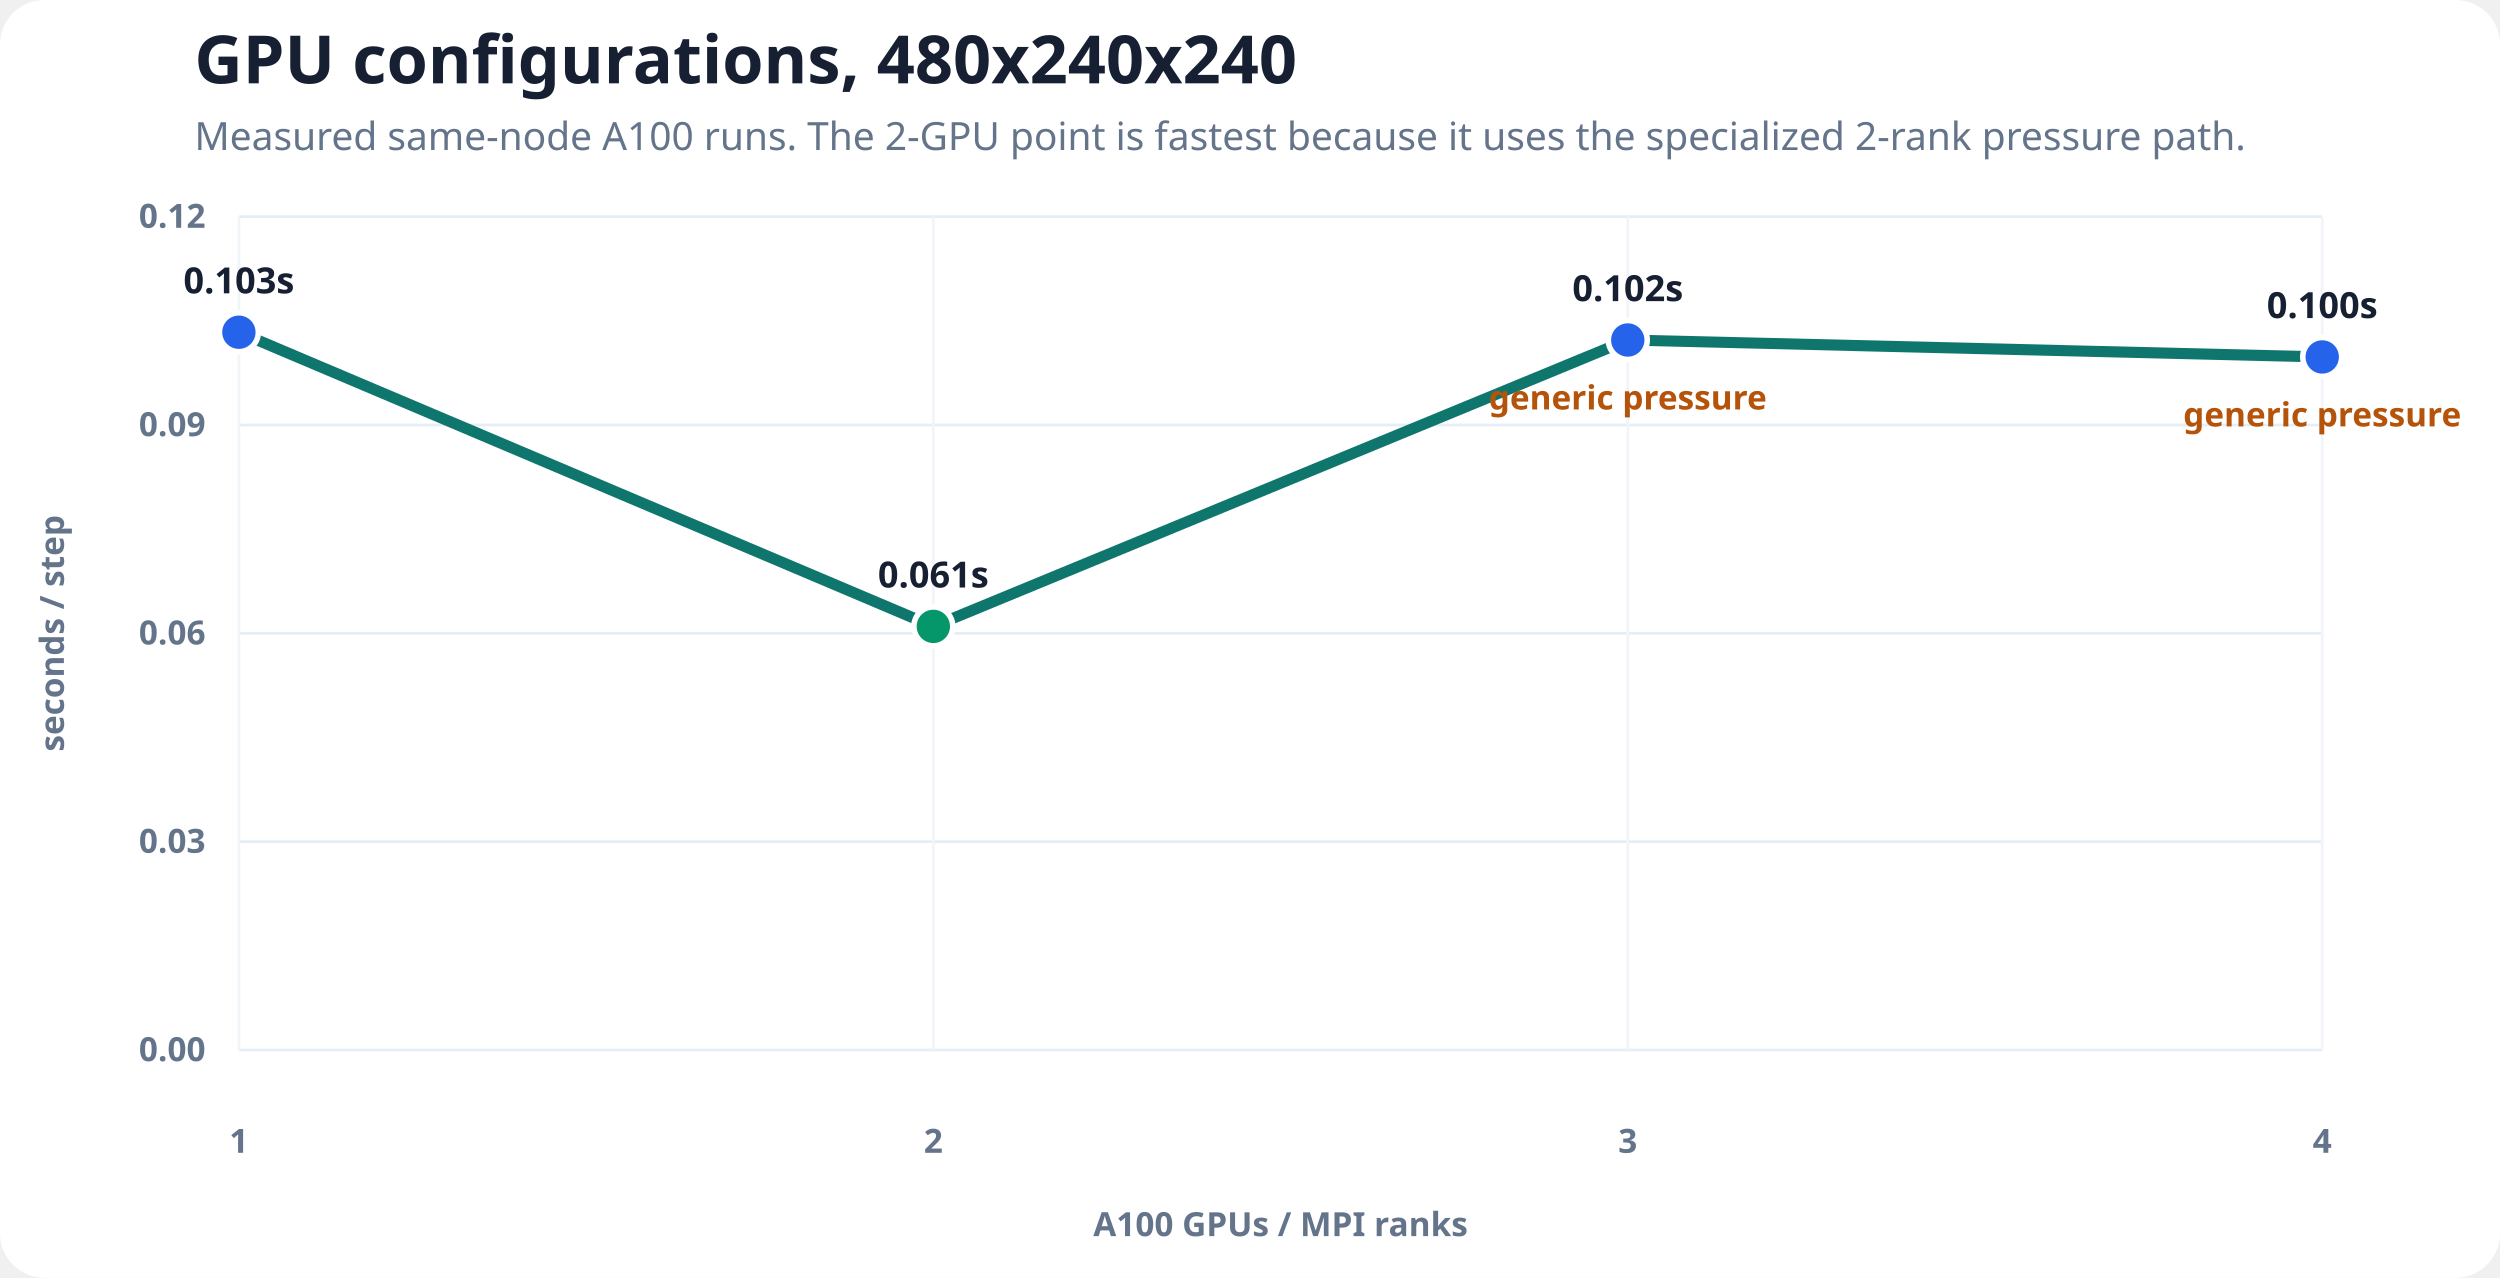
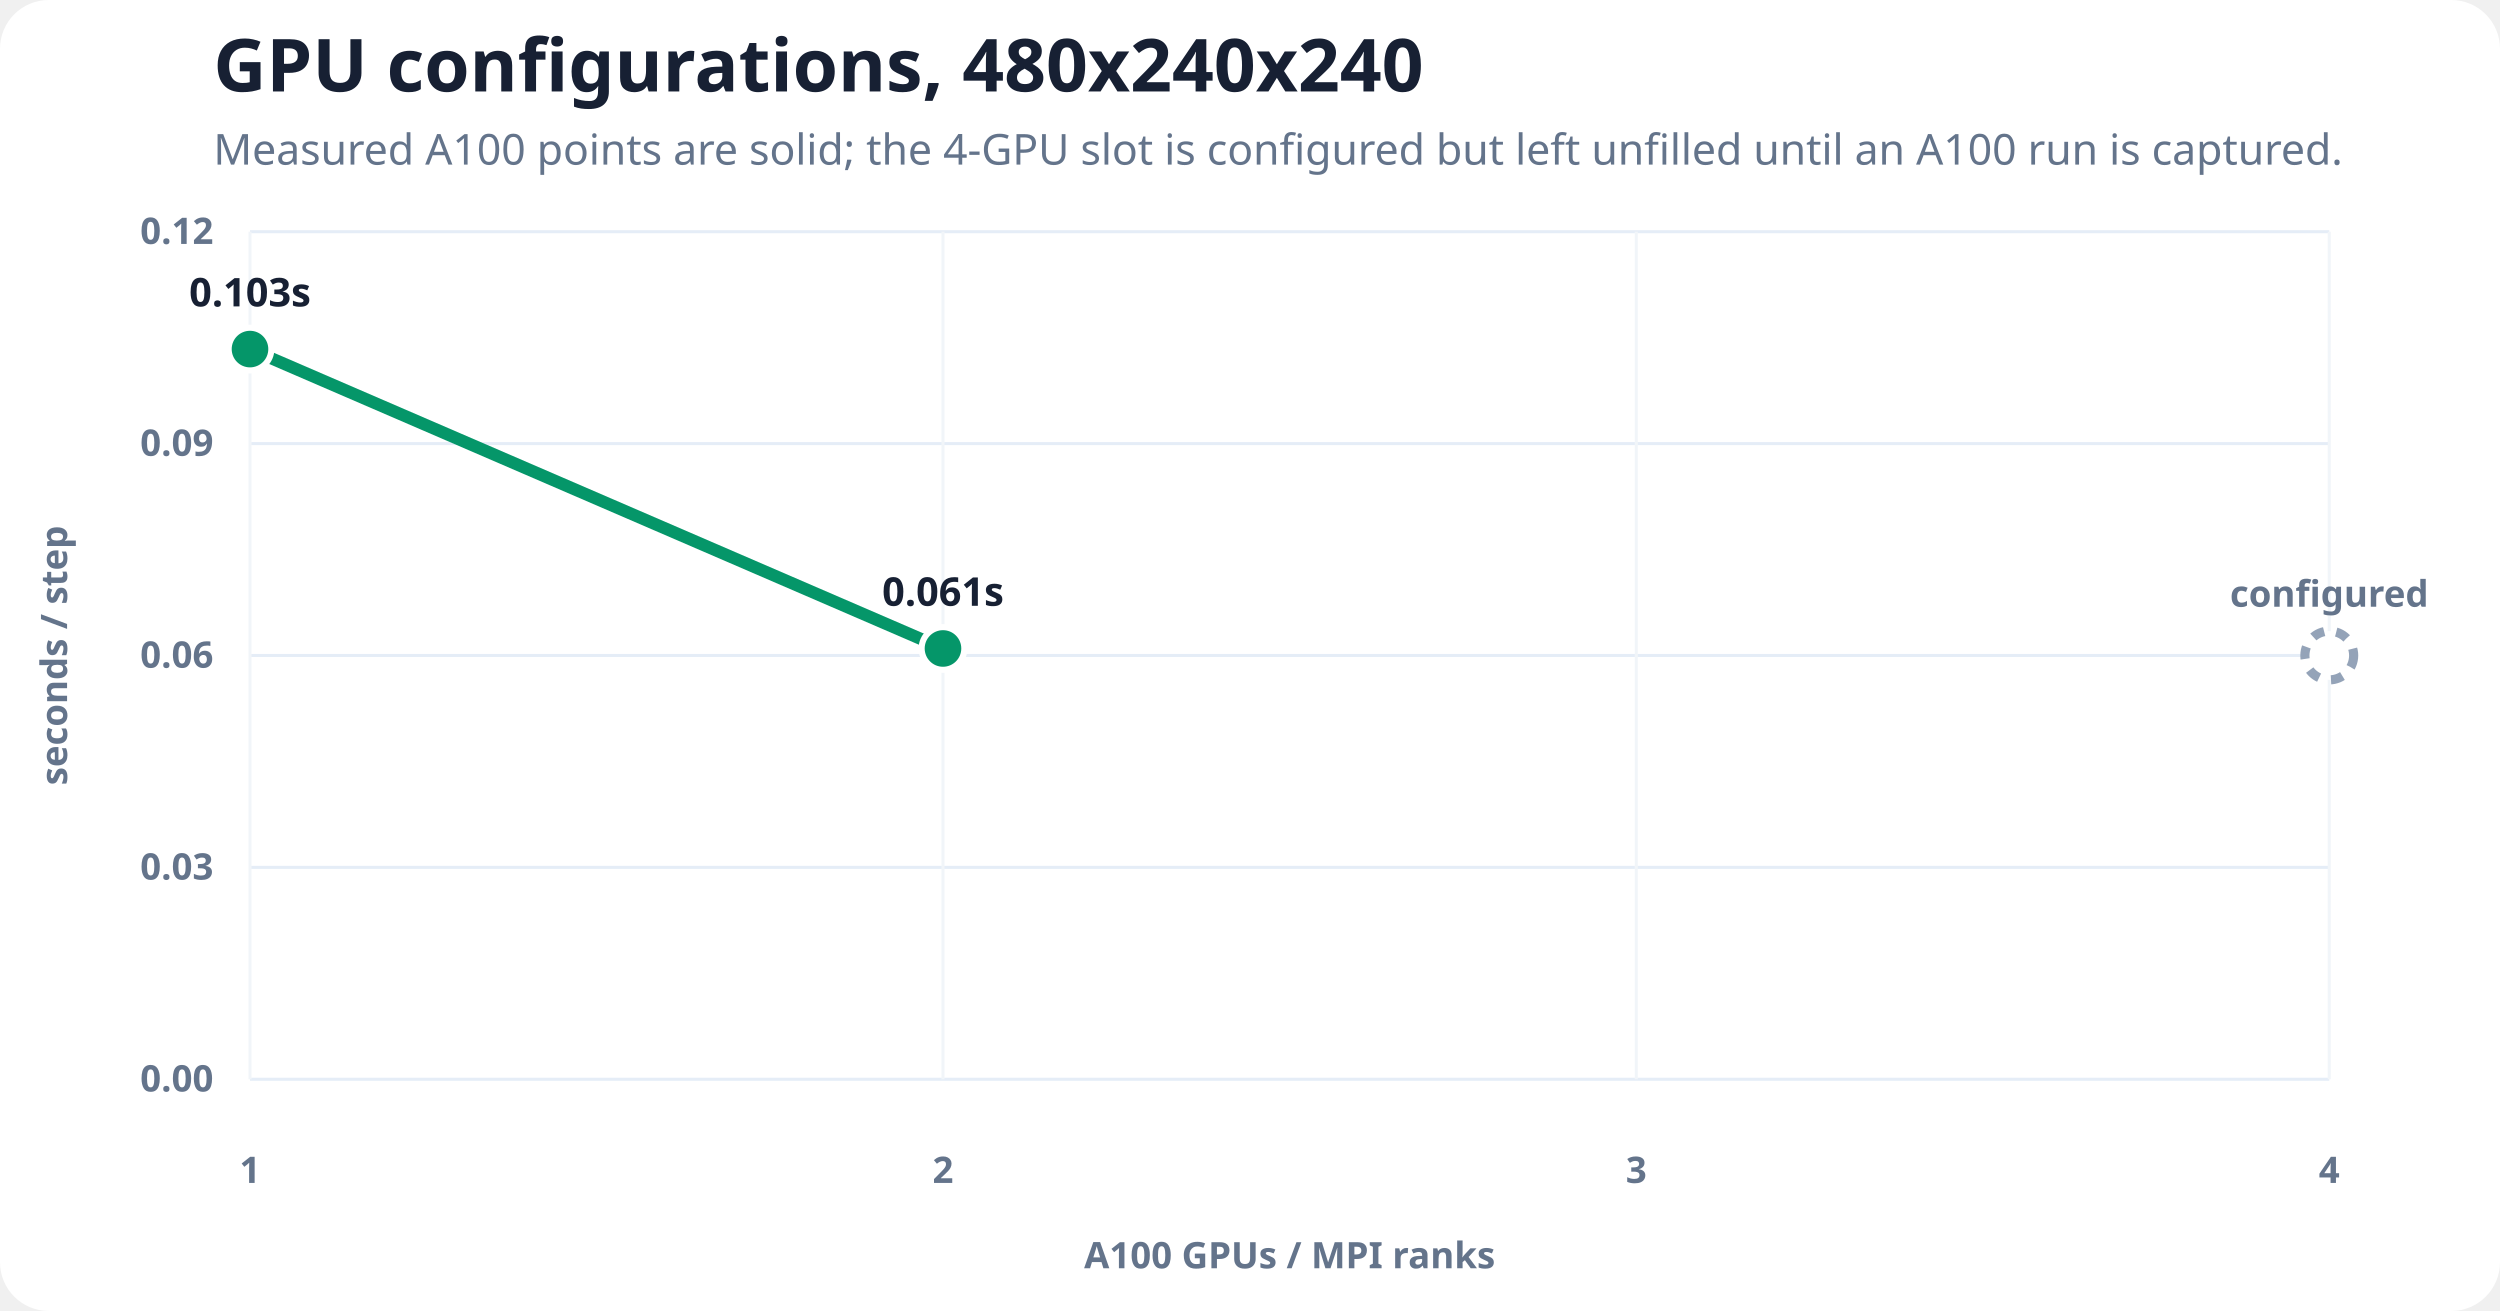
- <svg xmlns="http://www.w3.org/2000/svg" viewBox="0 0 900 460" role="img" aria-labelledby="title desc">
-   <style>.title{font:800 24px system-ui,sans-serif;fill:#172033}.sub{font:500 14px system-ui,sans-serif;fill:#64748b}.axis{font:600 12px system-ui,sans-serif;fill:#64748b}.label{font:700 13px system-ui,sans-serif;fill:#172033}.note{font:650 12px system-ui,sans-serif;fill:#64748b}.warn{font:750 12px system-ui,sans-serif;fill:#b45309}</style>
-   <rect fill="#fff" width="900" height="460" rx="16" />
+ <svg xmlns="http://www.w3.org/2000/svg" viewBox="0 0 820 430" role="img" aria-labelledby="title desc">
+   <style>.title{font:800 24px system-ui,sans-serif;fill:#172033}.sub{font:500 14px system-ui,sans-serif;fill:#64748b}.axis{font:600 12px system-ui,sans-serif;fill:#64748b}.label{font:700 13px system-ui,sans-serif;fill:#172033}.note{font:700 12px system-ui,sans-serif;fill:#64748b}</style>
+   <rect fill="#fff" width="820" height="430" rx="16" />
  <text x="70" y="30" class="title">GPU configurations, 480x240x240</text>
-   <text x="70" y="54" class="sub">Measured same-node A100 runs. The 2-GPU point is fastest because it uses the specialized 2-rank pressure path.</text>
-   <line x1="86" y1="378.0" x2="836" y2="378.0" stroke="#e5edf7" />
-   <text x="74" y="382.0" text-anchor="end" class="axis">0.00</text>
-   <line x1="86" y1="303.0" x2="836" y2="303.0" stroke="#e5edf7" />
-   <text x="74" y="307.0" text-anchor="end" class="axis">0.03</text>
-   <line x1="86" y1="228.0" x2="836" y2="228.0" stroke="#e5edf7" />
-   <text x="74" y="232.0" text-anchor="end" class="axis">0.06</text>
-   <line x1="86" y1="153.0" x2="836" y2="153.0" stroke="#e5edf7" />
-   <text x="74" y="157.0" text-anchor="end" class="axis">0.09</text>
-   <line x1="86" y1="78.0" x2="836" y2="78.0" stroke="#e5edf7" />
-   <text x="74" y="82.0" text-anchor="end" class="axis">0.12</text>
-   <line x1="86.0" y1="78" x2="86.0" y2="378" stroke="#f1f5f9" />
-   <text x="86.0" y="415" text-anchor="middle" class="axis">1</text>
-   <line x1="336.0" y1="78" x2="336.0" y2="378" stroke="#f1f5f9" />
-   <text x="336.0" y="415" text-anchor="middle" class="axis">2</text>
-   <line x1="586.0" y1="78" x2="586.0" y2="378" stroke="#f1f5f9" />
-   <text x="586.0" y="415" text-anchor="middle" class="axis">3</text>
-   <line x1="836.0" y1="78" x2="836.0" y2="378" stroke="#f1f5f9" />
-   <text x="836.0" y="415" text-anchor="middle" class="axis">4</text>
-   <polyline points="86.0,119.6 336.0,225.5 586.0,122.4 836.0,128.5" fill="none" stroke="#0f766e" stroke-width="4" stroke-linejoin="round" stroke-linecap="round" />
-   <circle cx="86.0" cy="119.6" r="7" fill="#2563eb" stroke="#fff" stroke-width="2" />
-   <text x="86.0" y="105.6" text-anchor="middle" class="label">0.103s</text>
-   <circle cx="336.0" cy="225.5" r="7" fill="#059669" stroke="#fff" stroke-width="2" />
-   <text x="336.0" y="211.5" text-anchor="middle" class="label">0.061s</text>
-   <circle cx="586.0" cy="122.4" r="7" fill="#2563eb" stroke="#fff" stroke-width="2" />
-   <text x="586.0" y="108.4" text-anchor="middle" class="label">0.102s</text>
-   <text x="586.0" y="147.4" text-anchor="middle" class="warn">generic pressure</text>
-   <circle cx="836.0" cy="128.5" r="7" fill="#2563eb" stroke="#fff" stroke-width="2" />
-   <text x="836.0" y="114.5" text-anchor="middle" class="label">0.100s</text>
-   <text x="836.0" y="153.5" text-anchor="middle" class="warn">generic pressure</text>
-   <text x="461.0" y="445" text-anchor="middle" class="axis">A100 GPUs / MPI ranks</text>
-   <text x="23" y="228.0" text-anchor="middle" transform="rotate(-90 23 228.0)" class="axis">seconds / step</text>
+   <text x="70" y="54" class="sub">Measured A100 points are solid; the 4-GPU slot is configured but left unfilled until an A100 run is captured.</text>
+   <line x1="82" y1="354.0" x2="764" y2="354.0" stroke="#e5edf7" />
+   <text x="70" y="358.0" text-anchor="end" class="axis">0.00</text>
+   <line x1="82" y1="284.5" x2="764" y2="284.5" stroke="#e5edf7" />
+   <text x="70" y="288.5" text-anchor="end" class="axis">0.03</text>
+   <line x1="82" y1="215.0" x2="764" y2="215.0" stroke="#e5edf7" />
+   <text x="70" y="219.0" text-anchor="end" class="axis">0.06</text>
+   <line x1="82" y1="145.5" x2="764" y2="145.5" stroke="#e5edf7" />
+   <text x="70" y="149.5" text-anchor="end" class="axis">0.09</text>
+   <line x1="82" y1="76.0" x2="764" y2="76.0" stroke="#e5edf7" />
+   <text x="70" y="80.0" text-anchor="end" class="axis">0.12</text>
+   <line x1="82.0" y1="76" x2="82.0" y2="354" stroke="#f1f5f9" />
+   <text x="82.0" y="388" text-anchor="middle" class="axis">1</text>
+   <line x1="309.3" y1="76" x2="309.3" y2="354" stroke="#f1f5f9" />
+   <text x="309.3" y="388" text-anchor="middle" class="axis">2</text>
+   <line x1="536.7" y1="76" x2="536.7" y2="354" stroke="#f1f5f9" />
+   <text x="536.7" y="388" text-anchor="middle" class="axis">3</text>
+   <line x1="764.0" y1="76" x2="764.0" y2="354" stroke="#f1f5f9" />
+   <text x="764.0" y="388" text-anchor="middle" class="axis">4</text>
+   <polyline points="82.0,114.5 309.3,212.7" fill="none" stroke="#059669" stroke-width="4" stroke-linejoin="round" stroke-linecap="round" />
+   <circle cx="82.0" cy="114.5" r="7" fill="#059669" stroke="#fff" stroke-width="2" />
+   <text x="82.0" y="100.5" text-anchor="middle" class="label">0.103s</text>
+   <circle cx="309.3" cy="212.7" r="7" fill="#059669" stroke="#fff" stroke-width="2" />
+   <text x="309.3" y="198.7" text-anchor="middle" class="label">0.061s</text>
+   <circle cx="764.0" cy="215.0" r="8" fill="#fff" stroke="#94a3b8" stroke-width="3" stroke-dasharray="4 4" />
+   <text x="764.0" y="199.0" text-anchor="middle" class="note">configured</text>
+   <text x="423.0" y="416" text-anchor="middle" class="axis">A100 GPUs / MPI ranks</text>
+   <text x="22" y="215.0" text-anchor="middle" transform="rotate(-90 22 215.0)" class="axis">seconds / step</text>
</svg>
